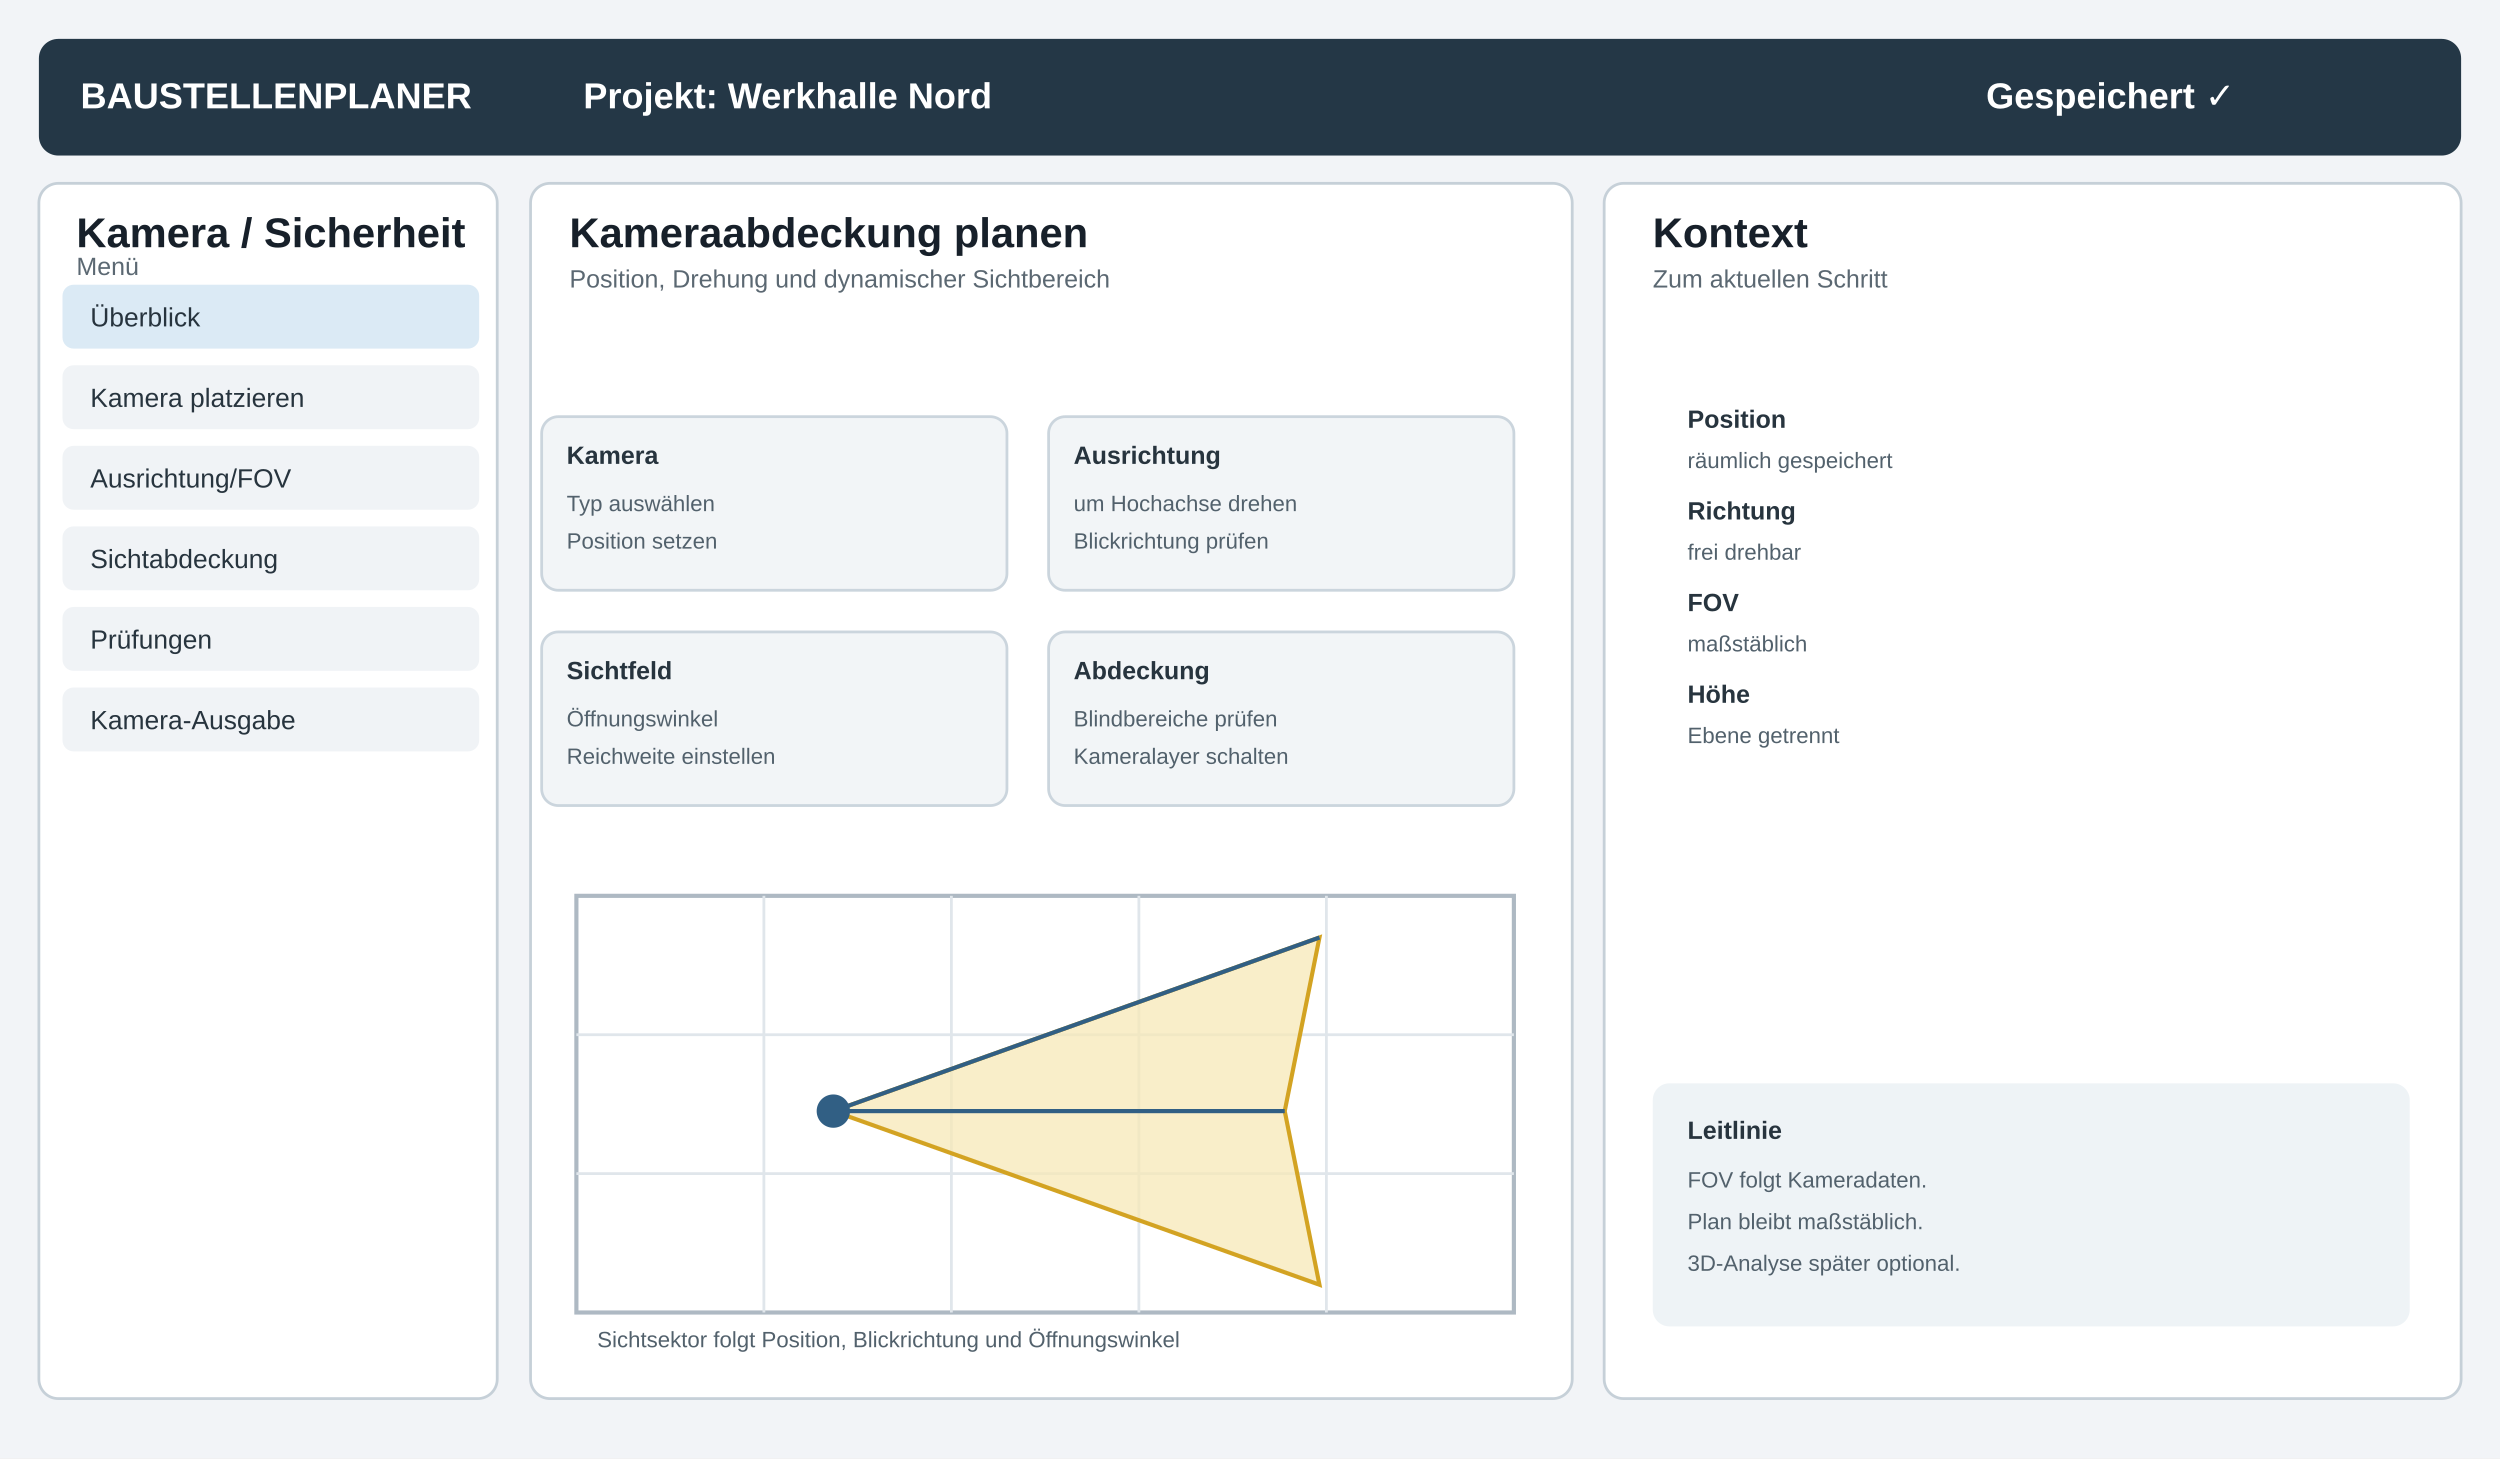
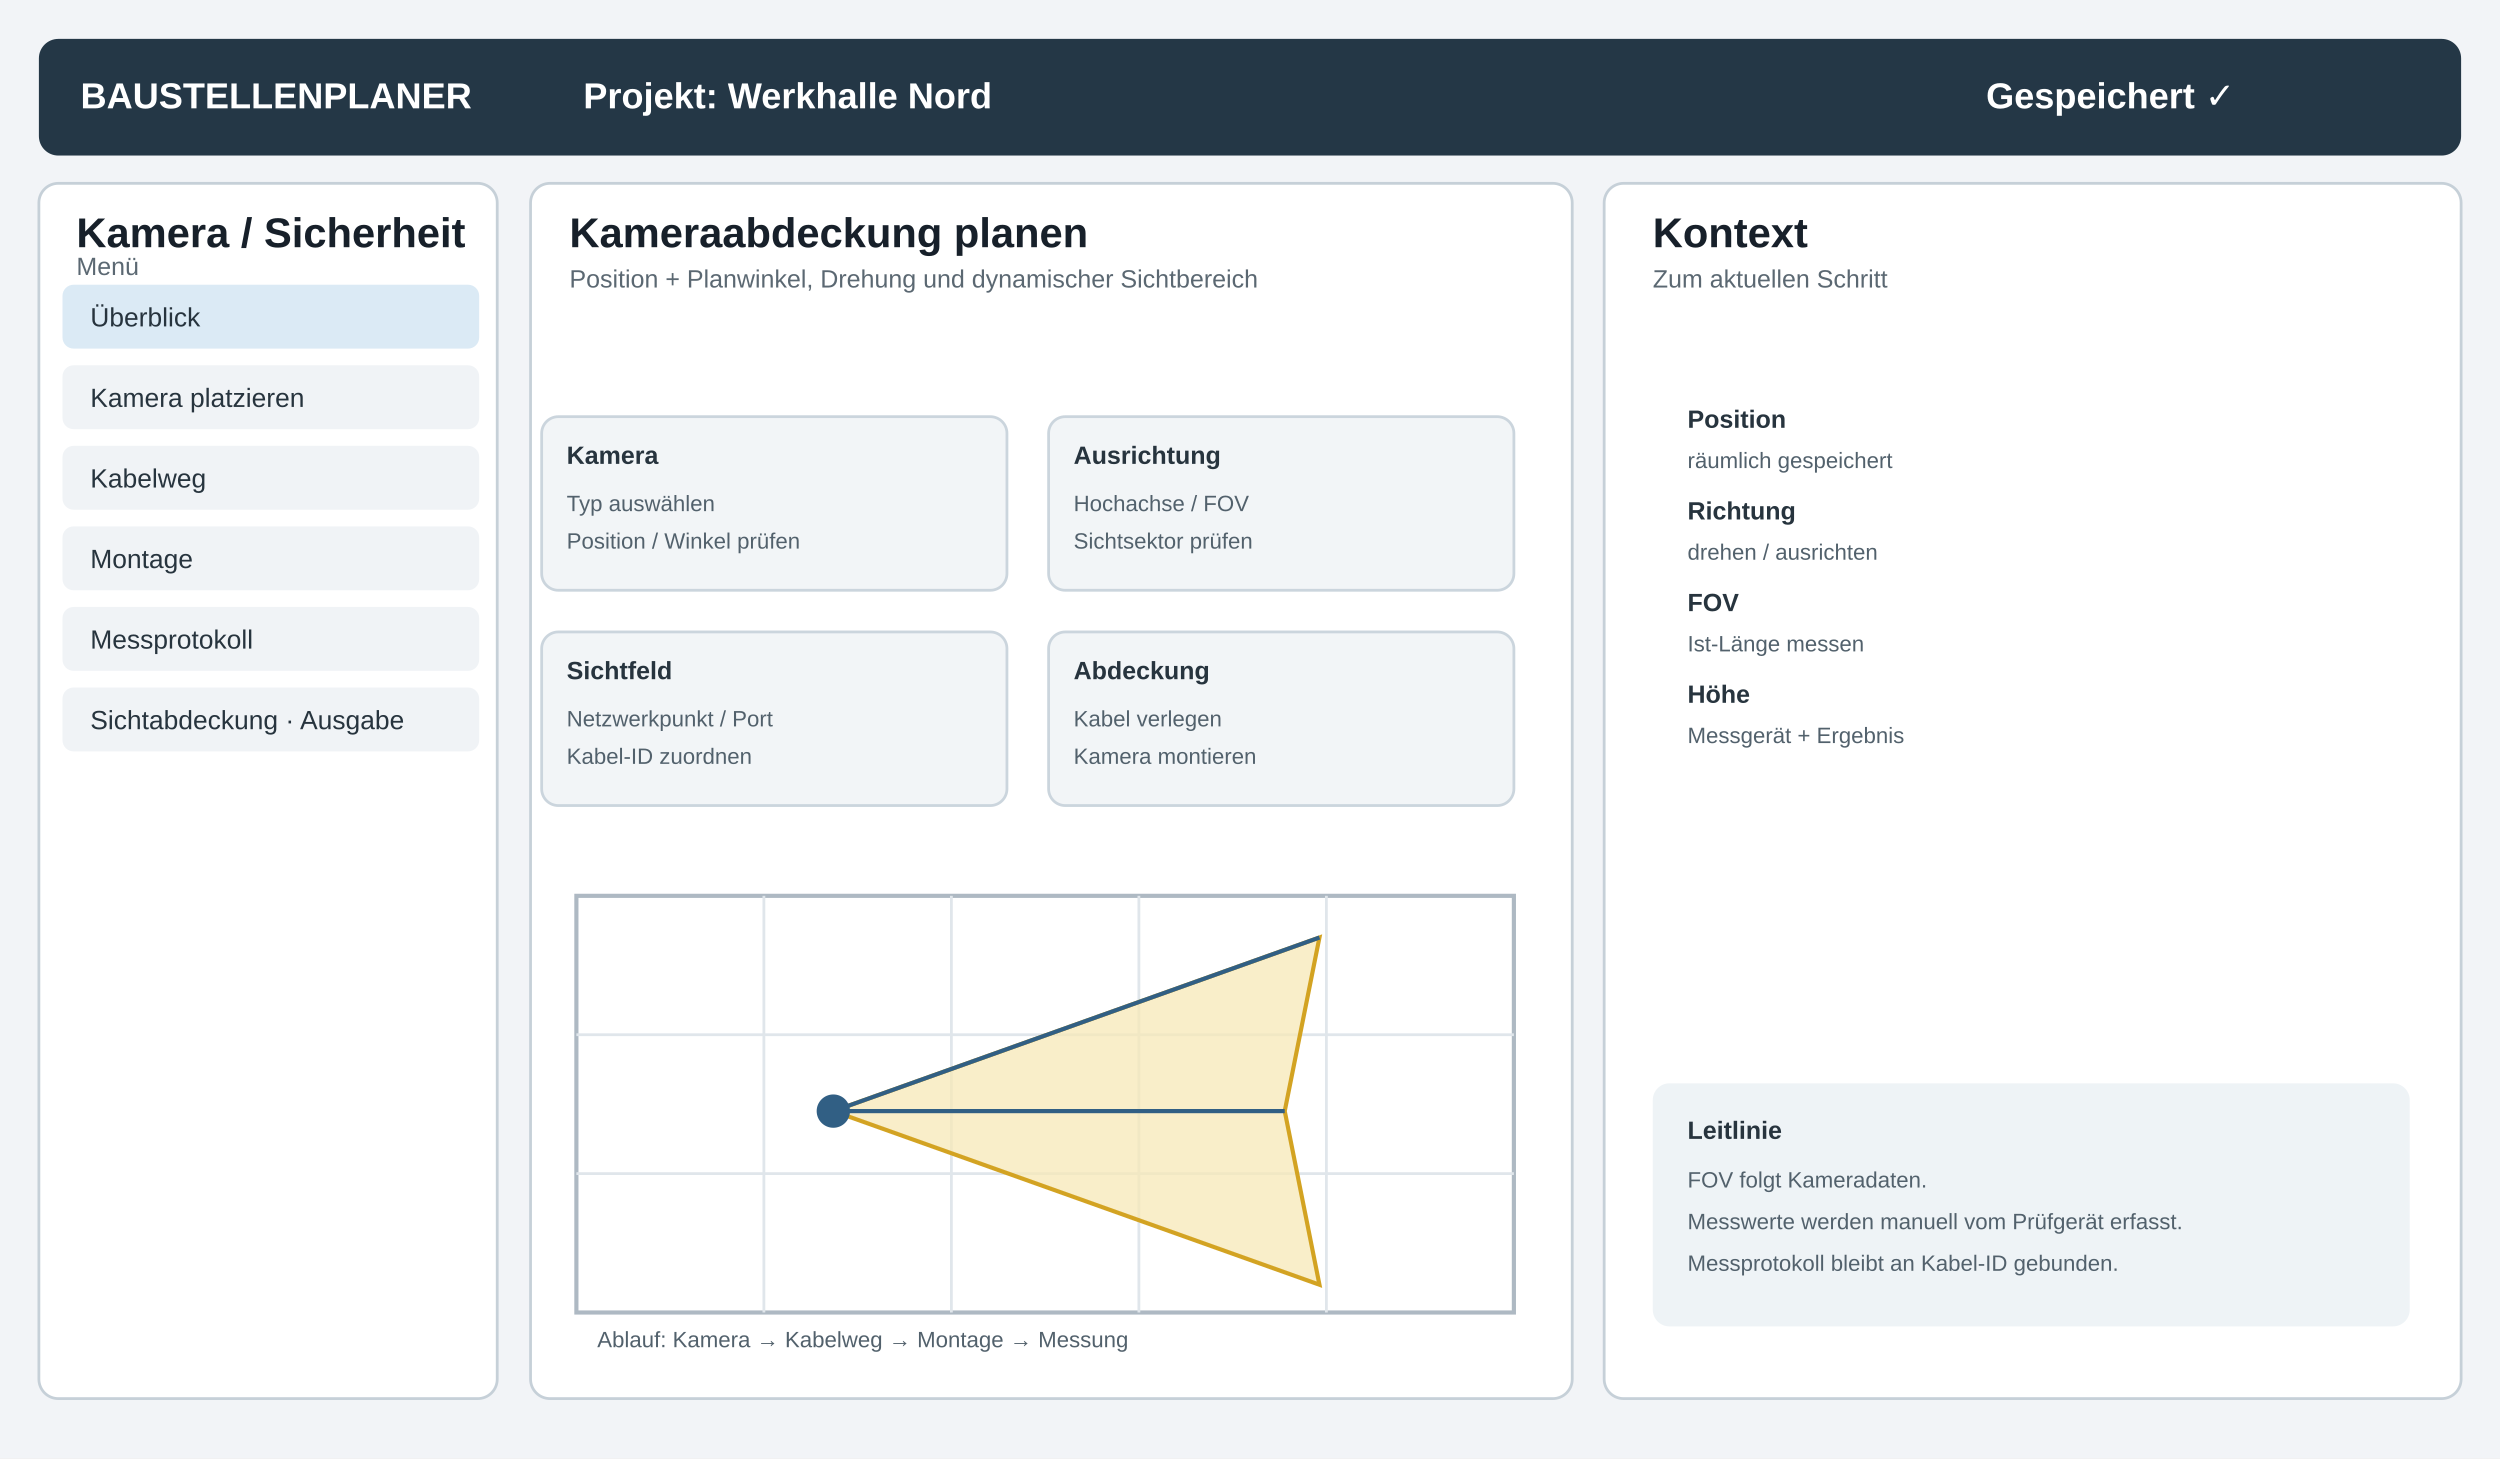
<svg xmlns="http://www.w3.org/2000/svg" width="1800" height="1050" viewBox="0 0 1800 1050">
  <rect width="1800" height="1050" fill="#f2f4f7" />
  <defs>
    <style>.head{font-family:Arial;font-size:26px;font-weight:700;fill:#fff}.title{font-family:Arial;font-size:30px;font-weight:700;fill:#17202a}.sub{font-family:Arial;font-size:18px;fill:#5b6872}.body{font-family:Arial;font-size:19px;fill:#27343e}.b{font-family:Arial;font-size:18px;font-weight:700;fill:#27343e}.small{font-family:Arial;font-size:16px;fill:#52616c}</style>
  </defs>
  <rect x="28" y="28" width="1744" height="84" rx="14" fill="#243746" />
  <text x="58" y="78" class="head">BAUSTELLENPLANER</text>
  <text x="420" y="78" class="head">Projekt: Werkhalle Nord</text>
  <text x="1430" y="78" class="head">Gespeichert ✓</text>
  <rect x="28" y="132" width="330" height="875" rx="14" fill="#fff" stroke="#c6d0d8" stroke-width="2" />
  <text x="55" y="178" class="title">Kamera / Sicherheit</text>
  <text x="55" y="198" class="sub">Menü</text>
  <rect x="45" y="205" width="300" height="46" rx="8" fill="#dbeaf5" />
  <text x="65" y="235" class="body">Überblick</text>
  <rect x="45" y="263" width="300" height="46" rx="8" fill="#f0f3f6" />
  <text x="65" y="293" class="body">Kamera platzieren</text>
  <rect x="45" y="321" width="300" height="46" rx="8" fill="#f0f3f6" />
-   <text x="65" y="351" class="body">Ausrichtung/FOV</text>
+   <text x="65" y="351" class="body">Kabelweg</text>
  <rect x="45" y="379" width="300" height="46" rx="8" fill="#f0f3f6" />
-   <text x="65" y="409" class="body">Sichtabdeckung</text>
+   <text x="65" y="409" class="body">Montage</text>
  <rect x="45" y="437" width="300" height="46" rx="8" fill="#f0f3f6" />
-   <text x="65" y="467" class="body">Prüfungen</text>
+   <text x="65" y="467" class="body">Messprotokoll</text>
  <rect x="45" y="495" width="300" height="46" rx="8" fill="#f0f3f6" />
-   <text x="65" y="525" class="body">Kamera-Ausgabe</text>
+   <text x="65" y="525" class="body">Sichtabdeckung · Ausgabe</text>
  <rect x="382" y="132" width="750" height="875" rx="14" fill="#fff" stroke="#c6d0d8" stroke-width="2" />
  <text x="410" y="178" class="title">Kameraabdeckung planen</text>
-   <text x="410" y="207" class="sub">Position, Drehung und dynamischer Sichtbereich</text>
+   <text x="410" y="207" class="sub">Position + Planwinkel, Drehung und dynamischer Sichtbereich</text>
  <rect x="390" y="300" width="335" height="125" rx="12" fill="#f2f5f7" stroke="#cbd5dd" stroke-width="2" />
  <text x="408" y="334" class="b">Kamera</text>
  <text x="408" y="368" class="small">Typ auswählen</text>
-   <text x="408" y="395" class="small">Position setzen</text>
+   <text x="408" y="395" class="small">Position / Winkel prüfen</text>
  <rect x="755" y="300" width="335" height="125" rx="12" fill="#f2f5f7" stroke="#cbd5dd" stroke-width="2" />
  <text x="773" y="334" class="b">Ausrichtung</text>
-   <text x="773" y="368" class="small">um Hochachse drehen</text>
-   <text x="773" y="395" class="small">Blickrichtung prüfen</text>
+   <text x="773" y="368" class="small">Hochachse / FOV</text>
+   <text x="773" y="395" class="small">Sichtsektor prüfen</text>
  <rect x="390" y="455" width="335" height="125" rx="12" fill="#f2f5f7" stroke="#cbd5dd" stroke-width="2" />
  <text x="408" y="489" class="b">Sichtfeld</text>
-   <text x="408" y="523" class="small">Öffnungswinkel</text>
-   <text x="408" y="550" class="small">Reichweite einstellen</text>
+   <text x="408" y="523" class="small">Netzwerkpunkt / Port</text>
+   <text x="408" y="550" class="small">Kabel-ID zuordnen</text>
  <rect x="755" y="455" width="335" height="125" rx="12" fill="#f2f5f7" stroke="#cbd5dd" stroke-width="2" />
  <text x="773" y="489" class="b">Abdeckung</text>
-   <text x="773" y="523" class="small">Blindbereiche prüfen</text>
-   <text x="773" y="550" class="small">Kameralayer schalten</text>
+   <text x="773" y="523" class="small">Kabel verlegen</text>
+   <text x="773" y="550" class="small">Kamera montieren</text>
  <rect x="415" y="645" width="675" height="300" fill="#fff" stroke="#aeb9c3" stroke-width="3" />
  <path d="M550 645v300M685 645v300M820 645v300M955 645v300M415 745h675M415 845h675" stroke="#e0e6eb" stroke-width="2" />
  <path d="M600 800L950 675L925 800L950 925Z" fill="#f6e8b6" fill-opacity=".75" stroke="#d3a322" stroke-width="3" />
  <circle cx="600" cy="800" r="12" fill="#315f84" />
  <path d="M600 800L950 675M600 800L925 800" stroke="#315f84" stroke-width="3" />
-   <text x="430" y="970" class="small">Sichtsektor folgt Position, Blickrichtung und Öffnungswinkel</text>
+   <text x="430" y="970" class="small">Ablauf: Kamera → Kabelweg → Montage → Messung</text>
  <rect x="1155" y="132" width="617" height="875" rx="14" fill="#fff" stroke="#c6d0d8" stroke-width="2" />
  <text x="1190" y="178" class="title">Kontext</text>
  <text x="1190" y="207" class="sub">Zum aktuellen Schritt</text>
  <text x="1215" y="308" class="b">Position</text>
  <text x="1215" y="337" class="small">räumlich gespeichert</text>
  <text x="1215" y="374" class="b">Richtung</text>
-   <text x="1215" y="403" class="small">frei drehbar</text>
+   <text x="1215" y="403" class="small">drehen / ausrichten</text>
  <text x="1215" y="440" class="b">FOV</text>
-   <text x="1215" y="469" class="small">maßstäblich</text>
+   <text x="1215" y="469" class="small">Ist-Länge messen</text>
  <text x="1215" y="506" class="b">Höhe</text>
-   <text x="1215" y="535" class="small">Ebene getrennt</text>
+   <text x="1215" y="535" class="small">Messgerät + Ergebnis</text>
  <rect x="1190" y="780" width="545" height="175" rx="12" fill="#eef3f6" />
  <text x="1215" y="820" class="b">Leitlinie</text>
  <text x="1215" y="855" class="small">FOV folgt Kameradaten.</text>
-   <text x="1215" y="885" class="small">Plan bleibt maßstäblich.</text>
-   <text x="1215" y="915" class="small">3D-Analyse später optional.</text>
+   <text x="1215" y="885" class="small">Messwerte werden manuell vom Prüfgerät erfasst.</text>
+   <text x="1215" y="915" class="small">Messprotokoll bleibt an Kabel-ID gebunden.</text>
</svg>
